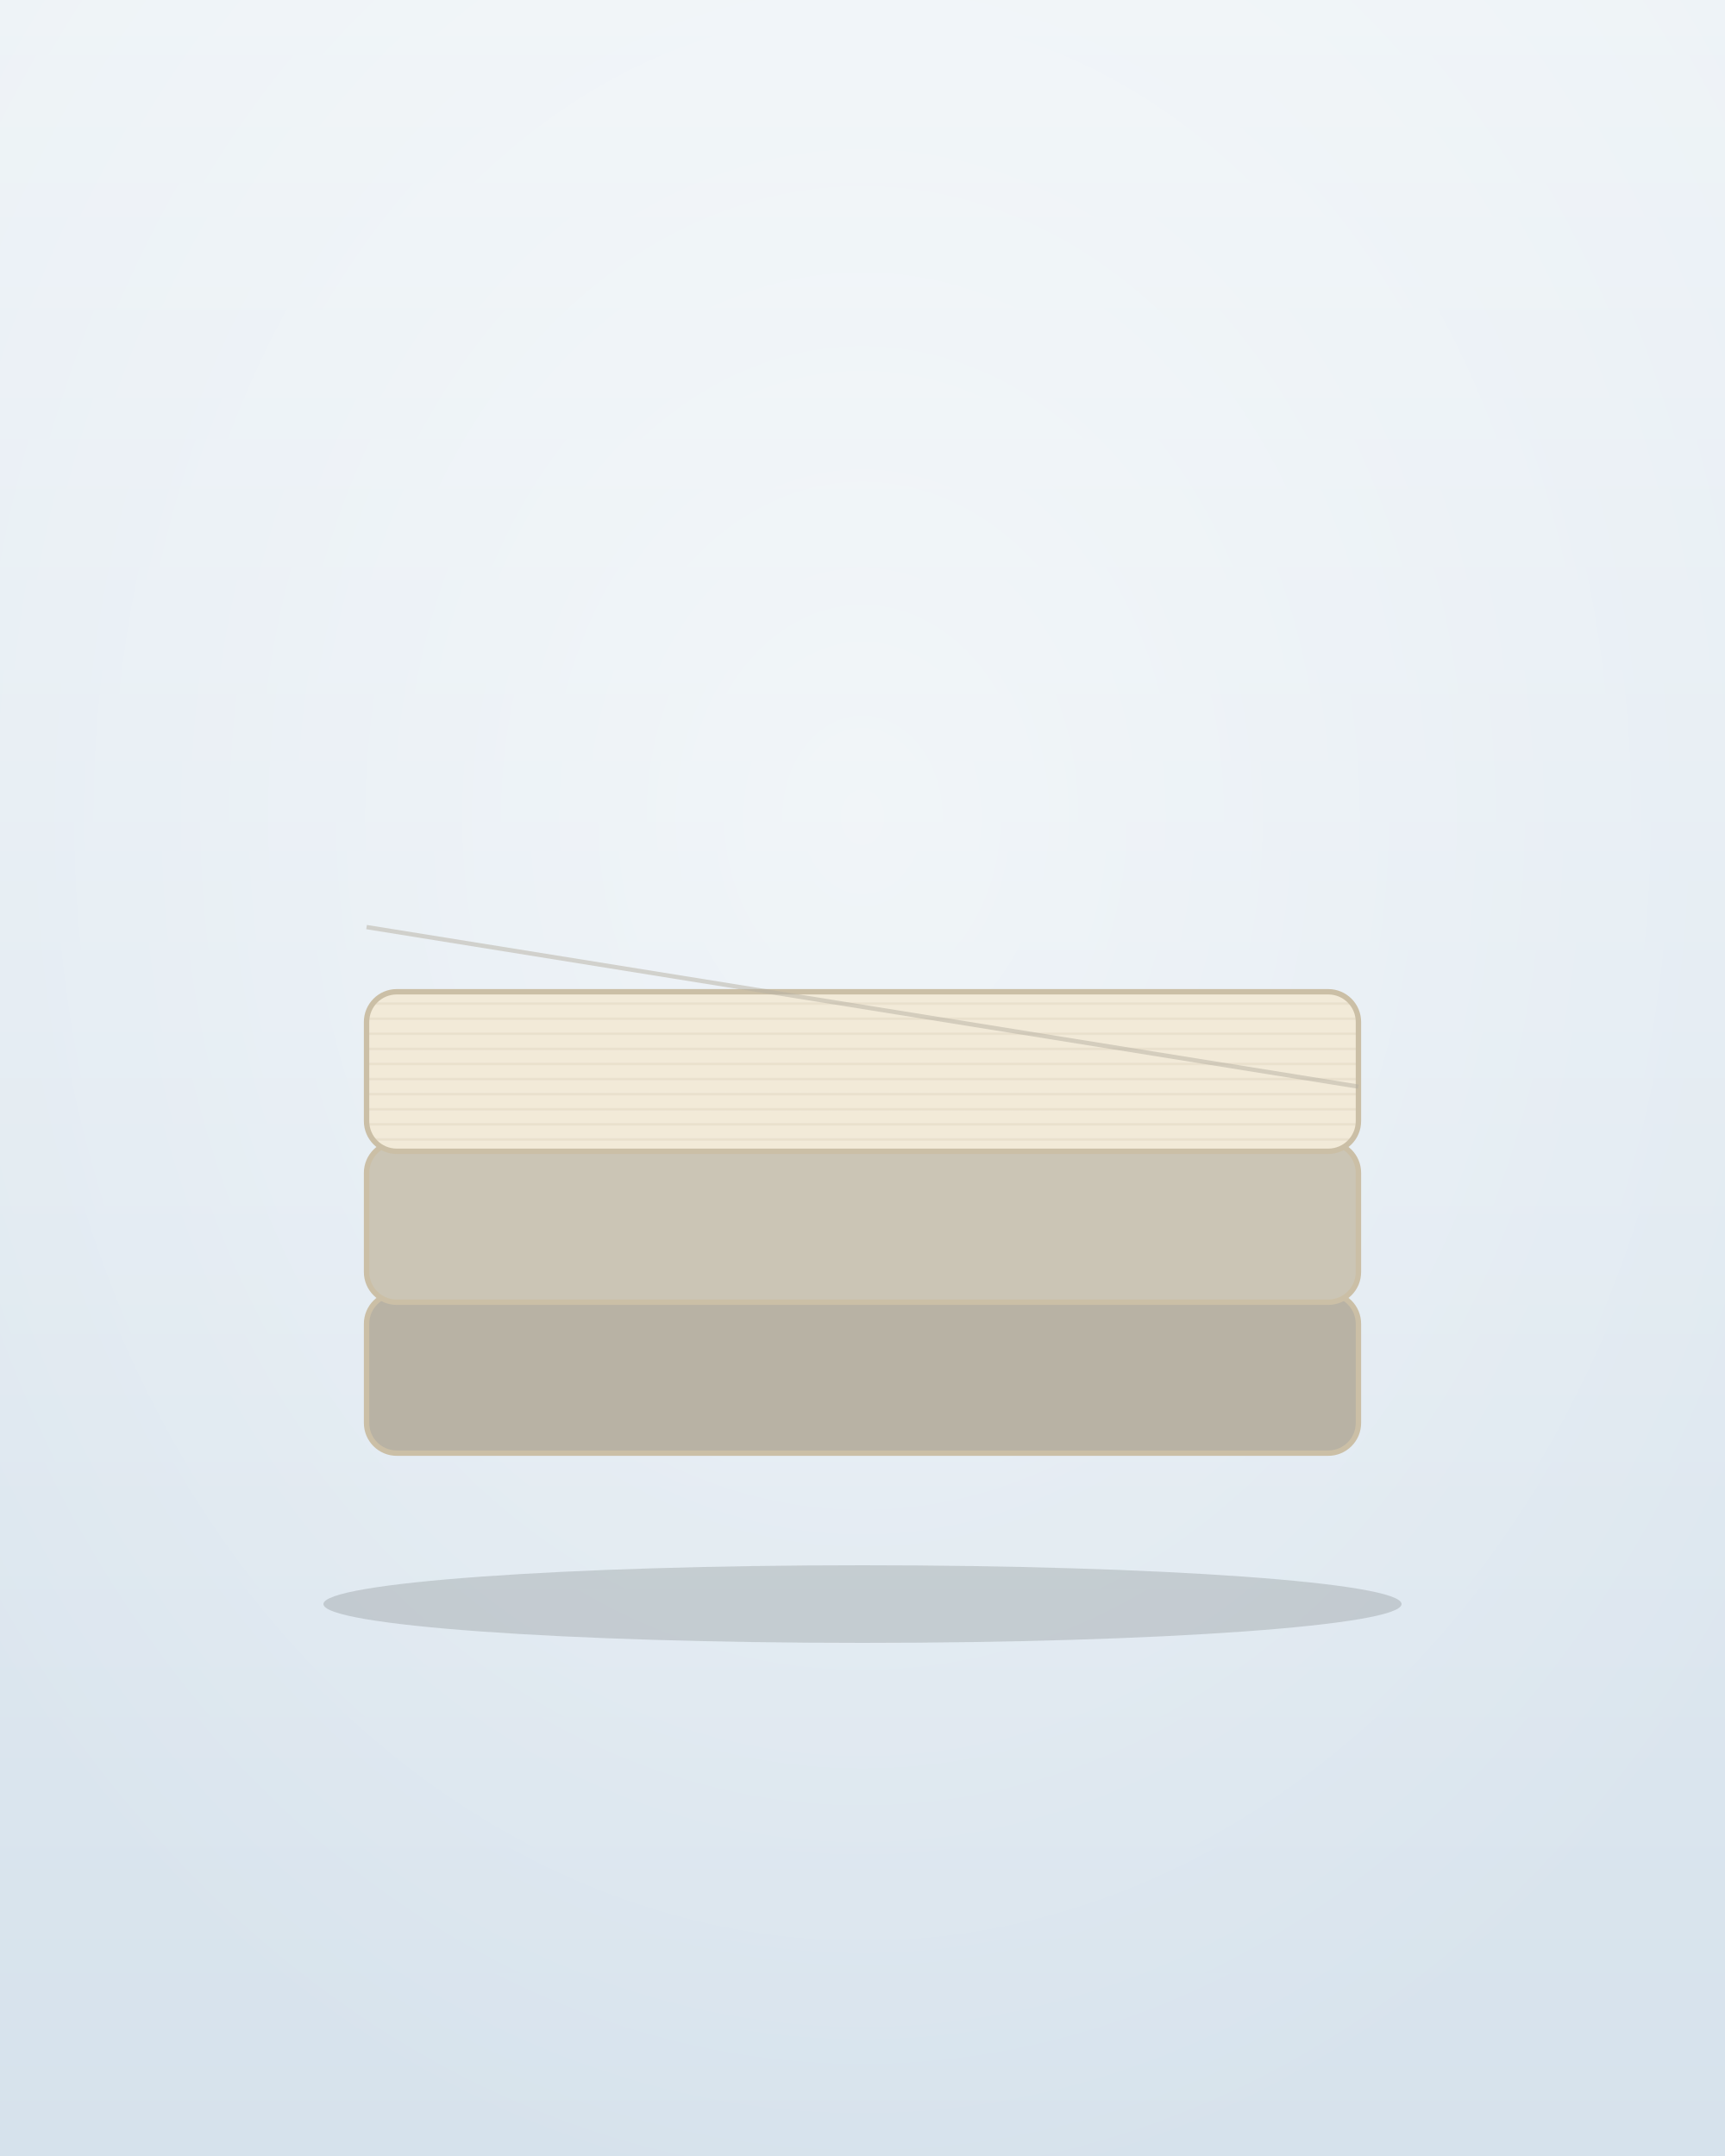
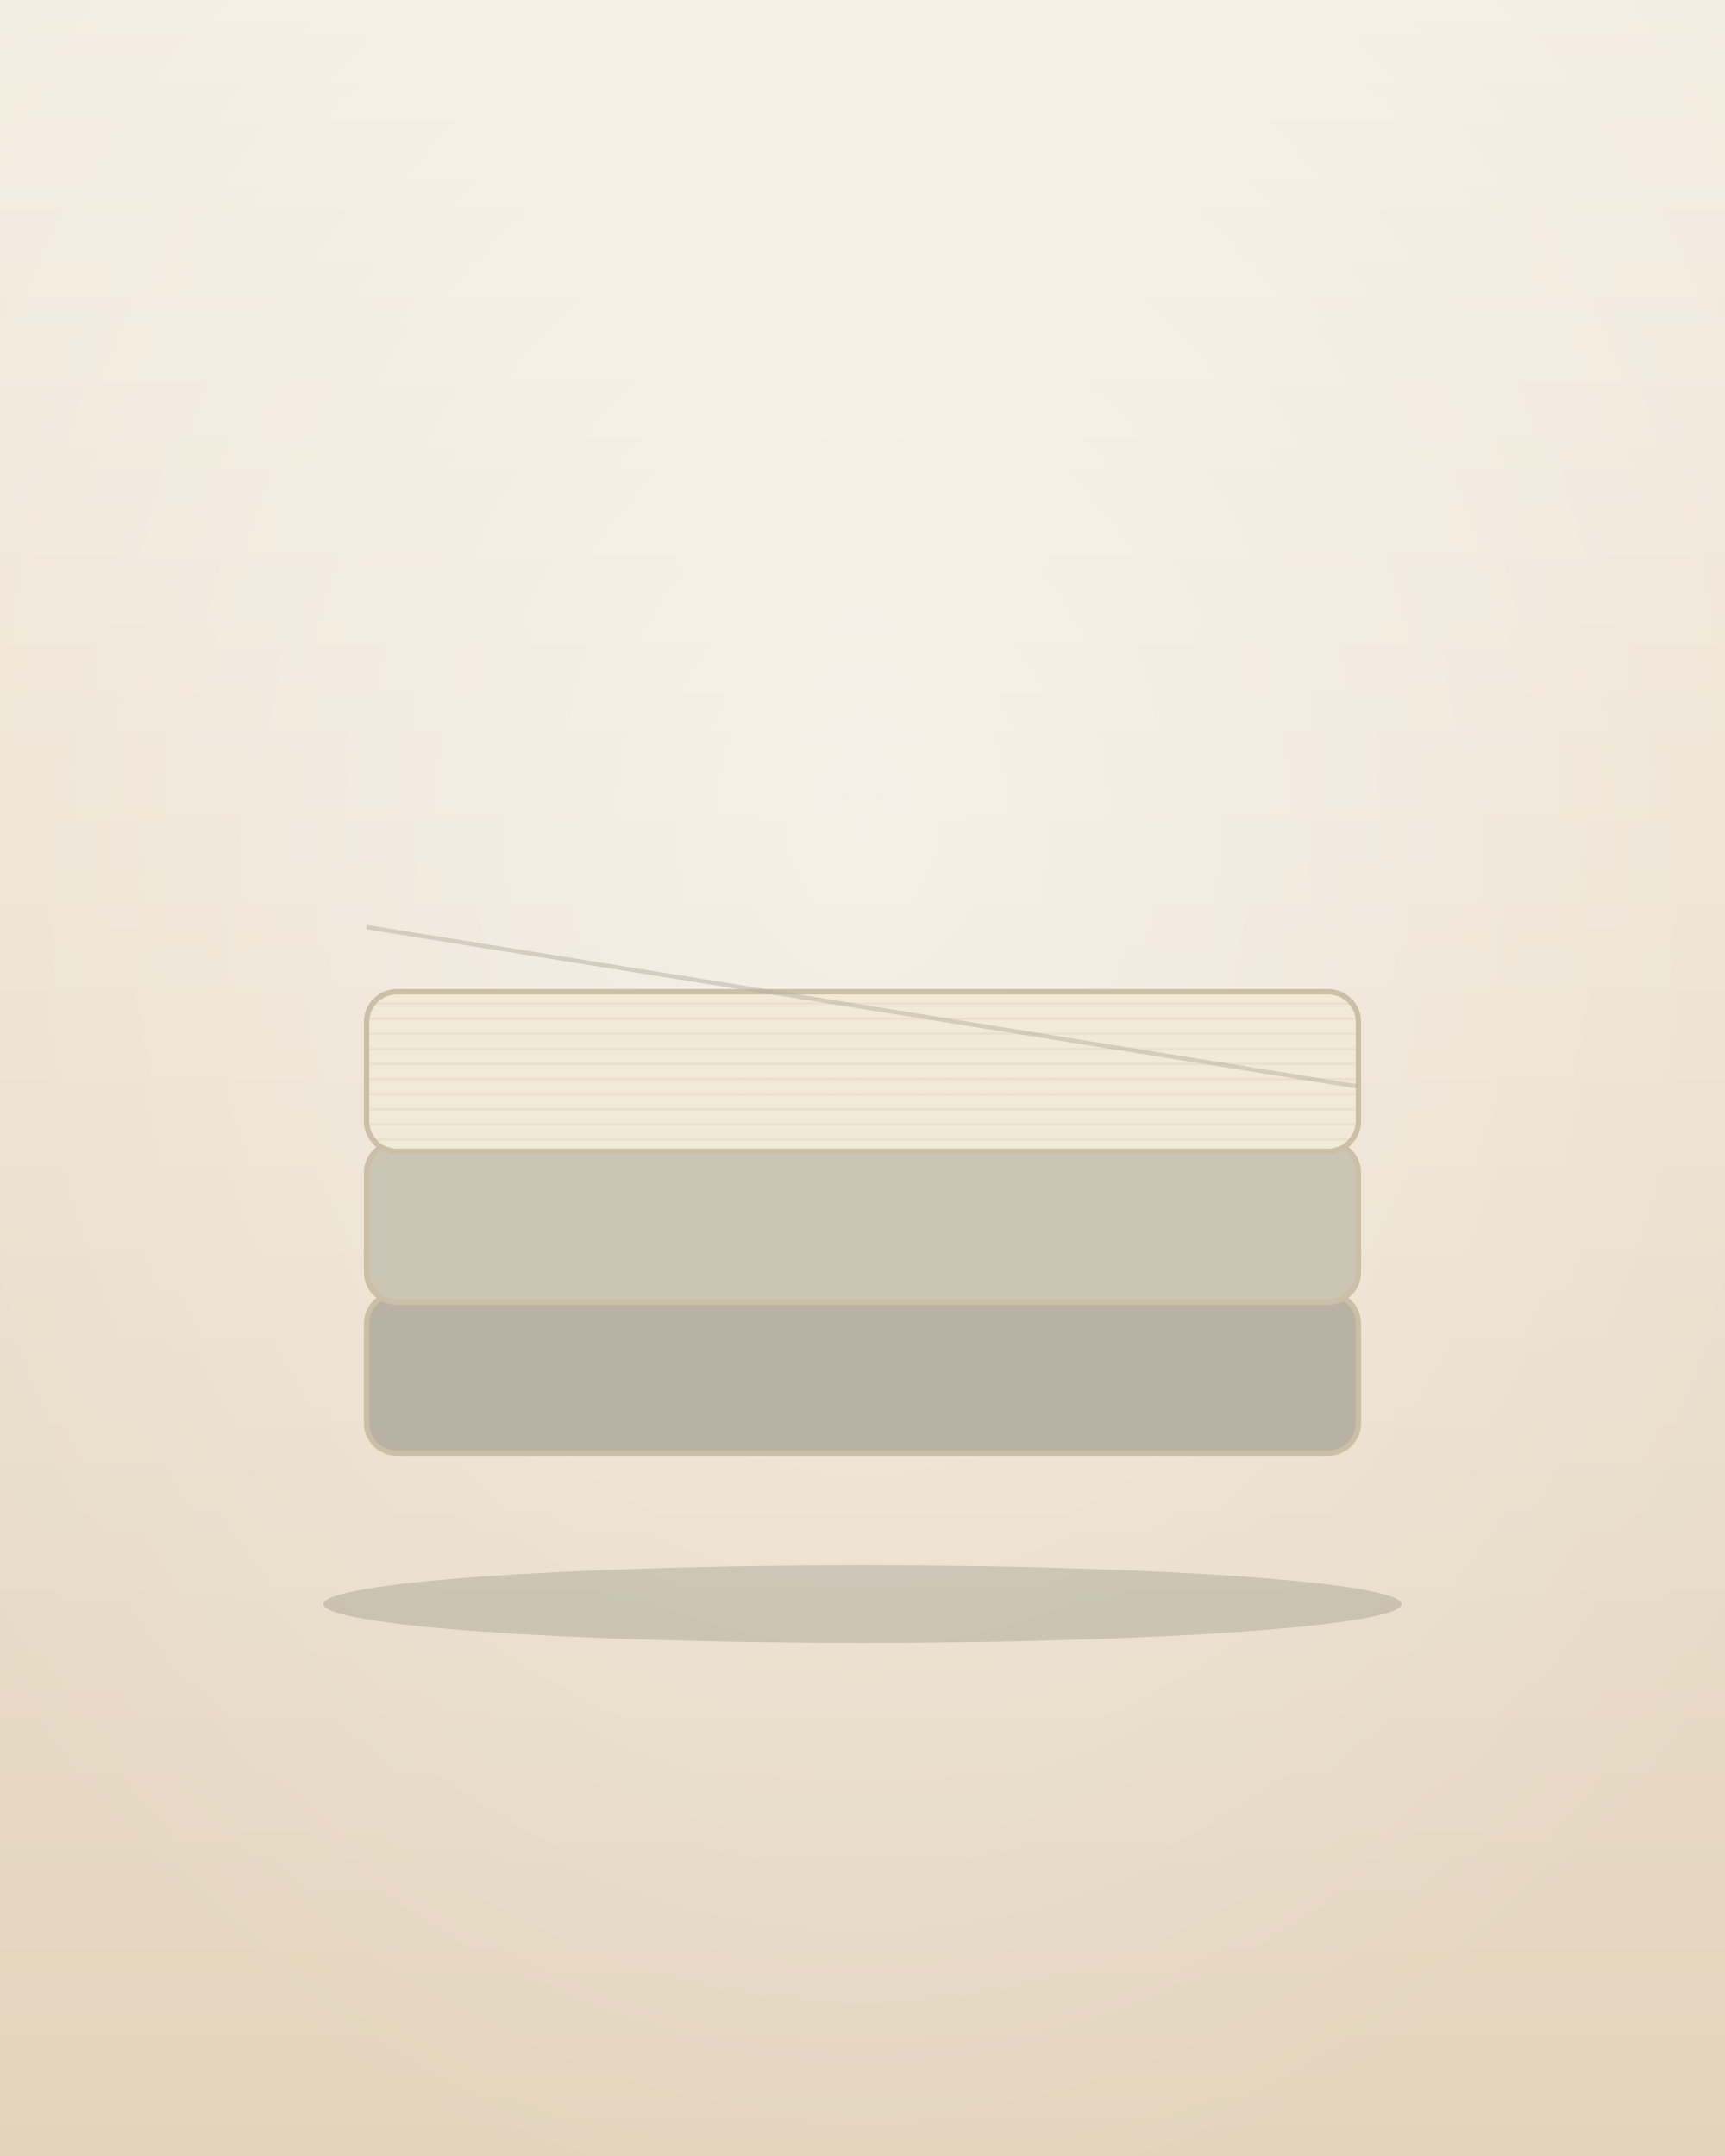
<svg xmlns="http://www.w3.org/2000/svg" viewBox="0 0 800 1000" width="800" height="1000">
  <defs>
    <linearGradient id="bg" x1="0" y1="0" x2="0" y2="1">
-       <stop offset="0" stop-color="#eef3f7" />
-       <stop offset="1" stop-color="#d6e2ec" />
+       <stop offset="0" stop-color="#f4ede1" />
+       <stop offset="1" stop-color="#e3d4bd" />
    </linearGradient>
    <radialGradient id="bg-glow" cx="0.5" cy="0.38" r="0.65">
      <stop offset="0" stop-color="#fff" stop-opacity="0.45" />
      <stop offset="1" stop-color="#fff" stop-opacity="0" />
    </radialGradient>
    <linearGradient id="p-sh" x1="0" y1="0" x2="1" y2="0">
      <stop offset="0" stop-color="#000" stop-opacity="0.10" />
      <stop offset="0.35" stop-color="#000" stop-opacity="0" />
      <stop offset="0.75" stop-color="#000" stop-opacity="0" />
      <stop offset="1" stop-color="#000" stop-opacity="0.14" />
    </linearGradient>
    <pattern id="p-wv" width="7" height="7" patternUnits="userSpaceOnUse">
      <rect width="7" height="7" fill="#f2ead8" />
      <path d="M0 3.5H7" stroke="#d8cdb5" stroke-width="1" opacity="0.35" />
    </pattern>
  </defs>
  <rect width="800" height="1000" fill="url(#bg)" />
  <rect width="800" height="1000" fill="url(#bg-glow)" />
  <ellipse cx="400" cy="744" rx="250" ry="18.0" fill="#23261f" opacity="0.16" />
  <rect x="170" y="600" width="460" height="74" rx="14" fill="#b8b2a4" stroke="#cbbfa6" stroke-width="2.5" />
  <rect x="170" y="530" width="460" height="74" rx="14" fill="#cbc5b5" stroke="#cbbfa6" stroke-width="2.5" />
  <rect x="170" y="460" width="460" height="74" rx="14" fill="url(#p-wv)" stroke="#cbbfa6" stroke-width="2.5" />
  <path d="M170 430 L630 504" stroke="#b6b0a2" stroke-width="2" opacity="0.5" />
</svg>
